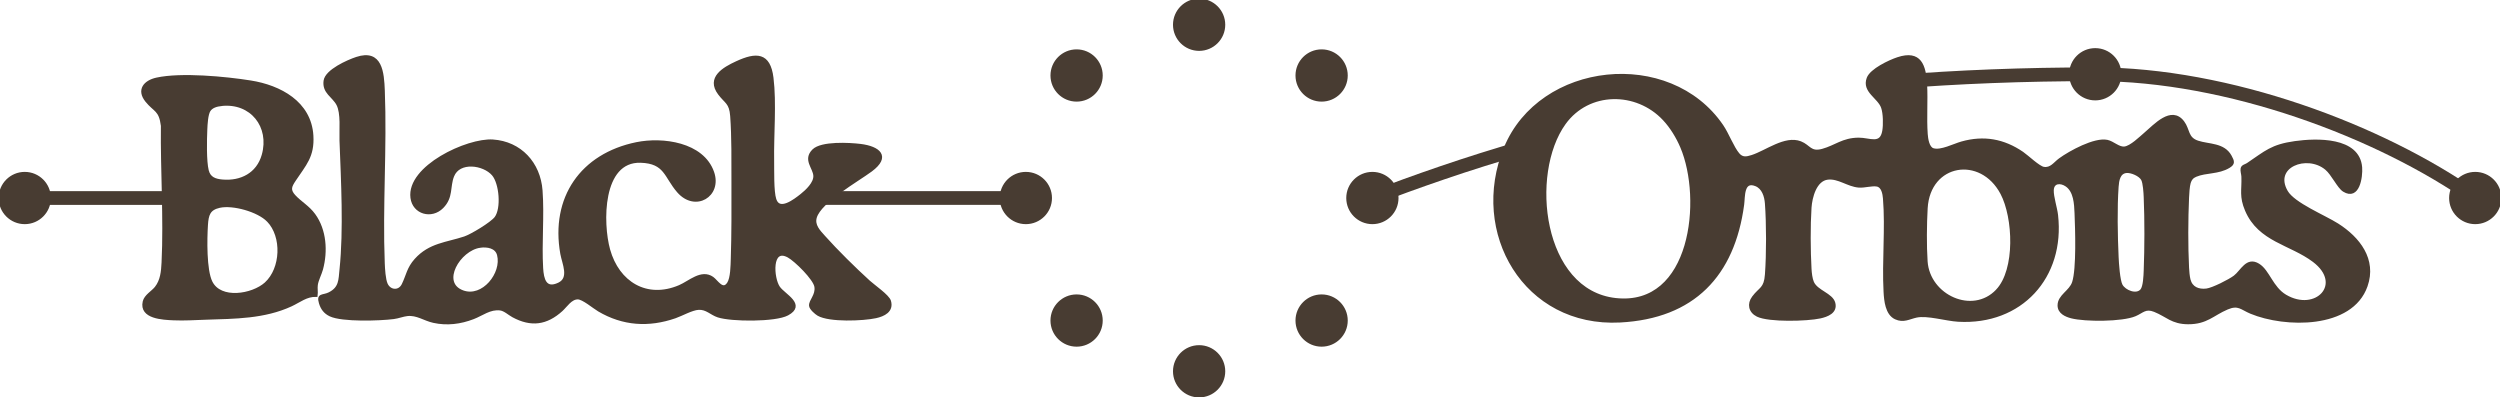
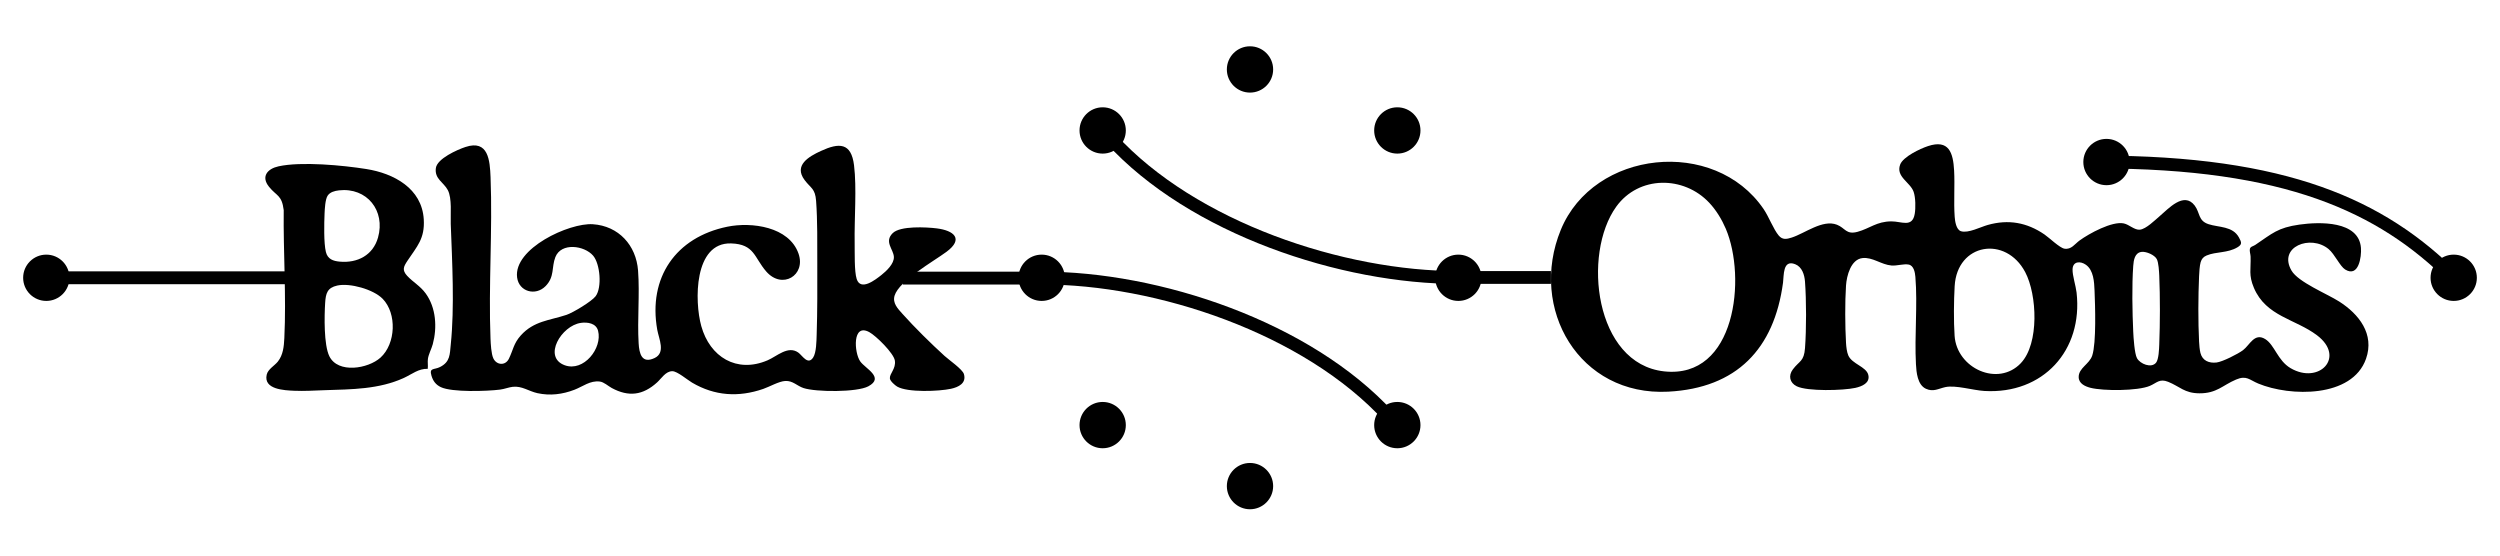
- <svg xmlns="http://www.w3.org/2000/svg" id="Layer_2" data-name="Layer 2" viewBox="0 0 909 144" fill="#483C32" stroke="#483C32">
+ <svg xmlns="http://www.w3.org/2000/svg" viewBox="0 0 972 216">
  <defs>
-     <style>
-       .cls-1 {
-         stroke-linecap: round;
-         stroke-linejoin: round;
-       }
- 
-       .cls-1, .cls-2 {
-         fill: none;
-         stroke-width: 5px;
-       }
- 
-       .cls-2 {
-         stroke-miterlimit: 10;
-       }
-     </style>
+     <style>.d{stroke-linecap:round;stroke-linejoin:round;}.d,.e{fill:none;stroke:#000;stroke-width:5px;}.e{stroke-miterlimit:10;}</style>
  </defs>
-   <g id="Layer_4" data-name="Layer 4">
-     <g>
-       <circle cx="436" cy="9" r="9" />
-       <circle cx="436" cy="135" r="9" />
-       <circle cx="499" cy="72" r="9" />
-       <circle cx="373" cy="72" r="9" />
-       <circle cx="480.54" cy="27.45" r="9" />
-       <circle cx="391.45" cy="116.55" r="9" />
-       <circle cx="480.54" cy="116.55" r="9" />
-       <circle cx="391.45" cy="27.45" r="9" />
-       <circle cx="761.83" cy="27" r="9" />
-       <circle cx="900" cy="72" r="9" />
-       <circle cx="9" cy="72" r="9" />
-       <g>
-         <path d="M107.01,71.3c2.23,2.42,5.04,3.88,7.18,6.82,4.05,5.56,4.52,13.25,2.76,19.75-.5,1.83-1.65,3.92-1.89,5.72-.18,1.31.11,2.57-.07,3.85-3.55-.13-6.15,2.09-9.17,3.49-9.77,4.51-20.43,4.47-31.02,4.82-3.86.13-7.78.39-11.67.22s-12.08-.48-10.74-6.28c.49-2.12,3.07-3.48,4.33-5.07,2.07-2.61,2.36-5.91,2.52-9.14.79-16.3-.43-33.4-.24-49.74-.75-5.95-2.7-5.35-5.71-9.07-3.22-3.99-.61-7.02,3.69-7.96,8.86-1.94,25-.41,34.14,1.05,10.65,1.69,21.61,7.5,22.33,19.56.45,7.52-2.59,10.45-6.33,16.09-1.53,2.31-2.2,3.62-.1,5.91ZM80.44,38.06c-1.62.18-3.48.66-4.39,2.1s-1.09,5.05-1.17,6.9c-.16,3.77-.34,11.48.52,14.96.69,2.78,2.79,3.52,5.43,3.75,6.86.61,12.89-2.51,14.83-9.36,2.96-10.43-4.27-19.59-15.22-18.36ZM97.44,80.2c-3.57-3.65-12.73-6.22-17.63-5.13-3.87.86-4.47,3.06-4.7,6.72-.32,5.09-.55,16.35,1.64,20.78,3.37,6.81,15.07,4.86,19.88.52,5.95-5.39,6.44-17.13.82-22.89Z" />
-         <path d="M160.8,75.29c-3.9,3.96-10.35,2.15-11.06-3.37-1.46-11.26,20.26-21.31,29.44-20.7,10.02.66,16.86,8.17,17.59,18.04.69,9.34-.33,18.9.22,28.24.23,3.97,1.19,8.12,6.21,5.74,4.37-2.07,1.67-7.42,1.03-10.97-3.62-20.34,7.24-35.98,27.22-40.08,9.44-1.94,24.03-.05,27.71,10.47,2.94,8.41-6.34,14.07-12.55,6.94-4.74-5.45-4.53-10.63-13.67-10.92-14.5-.45-14.27,22.53-11.59,32.15,3.33,11.97,13.73,18.44,25.75,13.31,3.64-1.55,7.93-5.84,11.93-3.05,1.57,1.09,3.74,5.08,5.8,1.97,1.28-1.93,1.3-6.52,1.38-8.91.3-9.18.26-18.64.24-27.8-.02-7.7.11-16.57-.46-24.2-.36-4.88-2.06-4.88-4.48-8.12-4.28-5.73,1.64-9.13,6.34-11.29,7.09-3.27,11.8-3.3,12.89,5.56,1.14,9.2.08,20.71.24,30.23.06,3.52-.17,11.03.79,13.99,1.55,4.79,7.24.32,9.63-1.57,1.92-1.52,4.98-4.38,4.83-7.05-.16-2.98-3.85-5.83-.47-9.2,2.94-2.93,13.12-2.36,17.12-1.87,6.67.83,10.63,4.06,3.8,9.12-5.01,3.71-18.4,11.22-20.17,17.02-.89,2.93,1.24,5.07,3.07,7.11,4.65,5.21,11.17,11.63,16.36,16.35,1.67,1.52,6.97,5.19,7.52,7.04,1.07,3.61-2.18,5.11-5.04,5.73-4.63,1.01-16.85,1.51-20.9-.85-.86-.5-2.78-2.17-2.85-3.2-.14-1.87,2.4-3.71,1.95-6.88-.41-2.89-7.35-9.69-9.95-11.1-6.68-3.63-5.88,8.03-3.53,11.37,1.99,2.83,9.55,6.25,3.17,9.69-4.41,2.38-20.39,2.27-25.2.69-2.53-.83-4.19-2.93-7.11-2.76-2.49.14-6.07,2.23-8.56,3.09-9.61,3.32-18.88,2.73-27.68-2.45-1.82-1.07-5.74-4.43-7.66-4.44-2.58-.02-4.28,2.87-5.94,4.37-5.5,4.99-11.05,5.73-17.63,2.16-1.42-.77-3.01-2.31-4.66-2.51-3.73-.46-6.57,1.94-9.82,3.19-4.67,1.8-9.5,2.41-14.41,1.33-3.35-.73-6.01-2.87-9.58-2.47-1.54.17-3.28.88-4.96,1.09-5.03.64-18.68,1.1-23.01-.96-1.95-.93-3.03-2.38-3.64-4.43-.97-3.24,1.01-2.23,3.31-3.39,4.02-2.02,3.79-4.97,4.19-8.81,1.5-14.45.54-32.17-.01-46.82-.14-3.69.56-9.96-1.15-13.18-1.61-3.04-5.21-4.32-4.64-8.54.5-3.68,8.31-7.14,11.51-8.2,8.92-2.96,9.5,5.24,9.76,11.76.82,20.72-.84,42.04-.02,62.76.08,2.02.28,5.89,1.09,7.64,1.22,2.66,4.67,3.01,6.06.16,1.67-3.42,1.81-5.92,4.62-9.05,5.09-5.66,11.19-5.82,17.77-8,2.5-.83,9.81-5.23,11.34-7.26,2.52-3.36,1.76-12.58-.99-15.77-3.43-3.97-12.41-5.19-14.67.56-1.56,3.98-.22,7.64-3.82,11.3ZM174.54,89.59c-7.58,1.04-14.94,13.31-6.28,16.47,7.34,2.68,14.73-6.62,12.96-13.41-.76-2.92-4.05-3.43-6.68-3.07Z" />
-       </g>
-       <path d="M780.07,48.56c3.4-2.86,9.45-9.75,13.67-4.16,2.11,2.8,1.29,5.89,5.35,7.23s9.42.69,11.87,5.21c.99,1.84,1.3,2.63-.53,3.75-3.88,2.36-8.33,1.65-12.06,3.22-1.26.53-1.93,1.32-2.32,2.62s-.55,3.97-.61,5.45c-.35,7.8-.39,17.62,0,25.41.06,1.27.22,3.21.53,4.42.78,3.04,3.35,4.05,6.28,3.71,2.3-.27,8.36-3.35,10.27-4.79,2.63-1.99,4.44-6.9,8.63-4.32,3.66,2.25,4.84,8.34,9.83,11.29,11.06,6.52,21.6-4.23,10.3-12.77-8.42-6.35-19.79-7.31-24.51-18.41-2.14-5.03-1.13-7.23-1.3-12.19-.03-.92-.47-2.12-.28-2.96.21-.95,1.3-1.04,2.05-1.54,6.66-4.47,8.72-6.73,17.24-7.93,7.77-1.09,23.09-1.56,23.9,9.07.26,3.4-.87,11.65-6.15,8.39-1.99-1.23-4.08-5.99-6.43-7.94-6.98-5.8-19.79-.88-14.42,8.36,2.62,4.51,13.72,8.97,18.53,12.03,7.67,4.88,13.82,12.65,10.44,22.26-5.37,15.29-29.58,14.75-41.89,9.64-3.48-1.44-4.55-3.3-8.66-1.55-5.29,2.25-7.47,5.37-14.23,5.34-5.82-.03-7.63-2.66-12.15-4.47-3.36-1.35-4.42.43-7.12,1.58-4.69,2-18.13,2.02-23.08.75-2.08-.54-4.57-1.63-4.59-4.18-.03-3.54,4.18-5.01,5.28-8.39,1.62-4.96,1.12-19.48.89-25.2-.14-3.39-.35-7.95-3.38-10.08-2.15-1.51-5.07-1.39-5.17,1.79-.07,2.39,1.26,6.39,1.56,9.01,2.56,22.56-13.05,39.59-35.81,38.28-4.39-.25-11.26-2.37-15.22-1.5-2.69.59-4.65,1.96-7.52.65-3.31-1.51-3.73-6.39-3.9-9.58-.6-11.13.68-22.95-.22-33.94-.14-1.72-.62-4.41-2.63-4.78-1.96-.36-4.49.54-6.66.37-3.96-.32-7.33-3.32-11.27-2.89-4.54.5-6.16,6.9-6.41,10.67-.43,6.43-.37,15.8,0,22.27.08,1.46.31,3.62.9,4.94,1.48,3.33,6.96,4.33,7.76,7.52.83,3.28-2.51,4.51-5.05,5.07-4.67,1.03-18.59,1.42-22.76-.62-2.77-1.36-3.34-4.15-1.52-6.57,2.55-3.4,4.34-2.99,4.73-8.31.54-7.3.54-18.51-.01-25.85-.2-2.62-1.13-5.69-3.82-6.74-4.89-1.91-4.34,4.38-4.72,7.19-3.45,25.73-17.98,40.96-44.6,42.37-34.63,1.84-54.38-32.25-41.8-62.92,12.74-31.06,59.72-36.11,78.85-8.08,2.04,2.99,3.84,7.89,5.88,10.3,1.47,1.74,3.07,1.42,5.03.79,5.18-1.65,12.04-7.16,17.6-5,3.26,1.27,3.55,3.98,8.02,2.76,4.8-1.32,7.4-4.03,13.15-4.06,3.96-.02,8.14,2.56,9.08-2.93.39-2.28.33-6.33-.42-8.53-1.28-3.77-7.02-5.84-5.25-10.62,1.13-3.05,7.8-6.19,10.8-7.18,8.16-2.71,9.8,2.56,10.18,9.48.32,5.85-.2,12.14.22,17.98.12,1.67.56,5.05,2.46,5.63,2.81.87,7.58-1.65,10.4-2.44,8.02-2.26,15.21-.98,22.05,3.7,1.84,1.26,5.92,5.22,7.74,5.52,2.71.45,4.02-1.81,5.92-3.19,3.72-2.7,12.62-7.57,17.16-6.63,2.12.44,4.2,2.66,6.28,2.44,2.43-.26,5.83-3.69,7.68-5.25ZM605.02,43.34c-9.94-10.63-27.44-10.64-36.19,1.5-13.24,18.39-8.4,61.09,18.64,64.03,27.93,3.04,32.01-36.52,23.97-55.43-1.52-3.58-3.75-7.26-6.42-10.1ZM726.15,105.65c7.19-7.58,6.31-26.6,1.69-35.35-7.57-14.34-26.49-11.28-27.44,5.42-.33,5.75-.41,13.62-.02,19.35.86,12.63,16.88,19.96,25.77,10.59ZM773.15,62.41c-2.74.26-3.16,3.24-3.32,5.46-.55,7.49-.35,18.03,0,25.61.1,2.26.5,8.48,1.45,10.24,1.23,2.28,5.6,4.02,7.42,1.78,1.05-1.29,1.18-5.29,1.25-7.06.32-8.43.35-18.34,0-26.77-.07-1.61-.26-5.15-.96-6.45-.87-1.63-4.05-2.99-5.84-2.81Z" />
-       <line class="cls-2" x1="9" y1="72" x2="69.06" y2="72" />
-       <path class="cls-1" d="M555.05,53.23c-22.33,6.37-40.75,13-56.05,18.77" />
-       <path class="cls-1" d="M900,72c-34.75-24.45-89.92-45-138.17-45-26.17,0-50.24,1-72.39,2.75" />
-       <line class="cls-1" x1="373" y1="72" x2="299.29" y2="72" />
-     </g>
+   <g id="a">
+     <path d="M158.32,107.26c2.23,2.42,5.04,3.88,7.18,6.82,4.05,5.56,4.52,13.25,2.76,19.75-.5,1.83-1.65,3.92-1.89,5.72-.18,1.31.11,2.57-.07,3.85-3.55-.13-6.15,2.09-9.17,3.49-9.77,4.51-20.43,4.47-31.02,4.82-3.86.13-7.78.39-11.67.22s-12.08-.48-10.74-6.28c.49-2.12,3.07-3.48,4.33-5.07,2.07-2.61,2.36-5.91,2.52-9.14.79-16.3-.43-33.4-.24-49.74-.75-5.95-2.7-5.35-5.71-9.07-3.22-3.99-.61-7.02,3.69-7.96,8.86-1.94,25-.41,34.14,1.05,10.65,1.69,21.61,7.5,22.33,19.56.45,7.52-2.59,10.45-6.33,16.09-1.53,2.31-2.2,3.62-.1,5.91ZM131.75,74.02c-1.62.18-3.48.66-4.39,2.1s-1.09,5.05-1.17,6.9c-.16,3.77-.34,11.48.52,14.96.69,2.78,2.79,3.52,5.43,3.75,6.86.61,12.89-2.51,14.83-9.36,2.96-10.43-4.27-19.59-15.22-18.36ZM148.75,116.15c-3.57-3.65-12.73-6.22-17.63-5.13-3.87.86-4.47,3.06-4.7,6.72-.32,5.09-.55,16.35,1.64,20.78,3.37,6.81,15.07,4.86,19.88.52,5.95-5.39,6.44-17.13.82-22.89Z" />
+     <path d="M212.11,111.25c-3.9,3.96-10.35,2.15-11.06-3.37-1.46-11.26,20.26-21.31,29.44-20.7,10.02.66,16.86,8.17,17.59,18.04.69,9.34-.33,18.9.22,28.24.23,3.97,1.19,8.12,6.21,5.74,4.37-2.07,1.67-7.42,1.03-10.97-3.62-20.34,7.24-35.98,27.22-40.08,9.44-1.94,24.03-.05,27.71,10.47,2.94,8.41-6.34,14.07-12.55,6.94-4.74-5.45-4.53-10.63-13.67-10.92-14.5-.45-14.27,22.53-11.59,32.15,3.33,11.97,13.73,18.44,25.75,13.31,3.64-1.55,7.93-5.84,11.93-3.05,1.57,1.09,3.74,5.08,5.8,1.97,1.28-1.93,1.3-6.52,1.38-8.91.3-9.18.26-18.64.24-27.8-.02-7.7.11-16.57-.46-24.2-.36-4.88-2.06-4.88-4.48-8.12-4.28-5.73,1.64-9.13,6.34-11.29,7.09-3.27,11.8-3.3,12.89,5.56s.08,20.71.24,30.23c.06,3.52-.17,11.03.79,13.99,1.55,4.79,7.24.32,9.63-1.57,1.92-1.52,4.98-4.38,4.83-7.05-.16-2.98-3.85-5.83-.47-9.2,2.94-2.93,13.12-2.36,17.12-1.87,6.67.83,10.63,4.06,3.8,9.12-5.01,3.71-18.4,11.22-20.17,17.02-.89,2.93,1.24,5.07,3.07,7.11,4.65,5.21,11.17,11.63,16.36,16.35,1.67,1.52,6.97,5.19,7.52,7.04,1.07,3.61-2.18,5.11-5.04,5.73-4.63,1.01-16.85,1.51-20.9-.85-.86-.5-2.78-2.17-2.85-3.2-.14-1.87,2.4-3.71,1.95-6.88-.41-2.89-7.35-9.69-9.95-11.1-6.68-3.63-5.88,8.03-3.53,11.37,1.99,2.83,9.55,6.25,3.17,9.69-4.41,2.38-20.39,2.27-25.2.69-2.53-.83-4.19-2.93-7.11-2.76-2.49.14-6.07,2.23-8.56,3.09-9.61,3.32-18.88,2.73-27.68-2.45-1.82-1.07-5.74-4.43-7.66-4.44-2.58-.02-4.28,2.87-5.94,4.37-5.5,4.99-11.05,5.73-17.63,2.16-1.42-.77-3.01-2.31-4.66-2.51-3.73-.46-6.57,1.94-9.82,3.19-4.67,1.8-9.5,2.41-14.41,1.33-3.35-.73-6.01-2.87-9.58-2.47-1.54.17-3.28.88-4.96,1.09-5.03.64-18.68,1.1-23.01-.96-1.95-.93-3.03-2.38-3.64-4.43-.97-3.24,1.01-2.23,3.31-3.39,4.02-2.02,3.79-4.97,4.19-8.81,1.5-14.45.54-32.17-.01-46.82-.14-3.69.56-9.96-1.15-13.18-1.61-3.04-5.21-4.32-4.64-8.54.5-3.68,8.31-7.14,11.51-8.2,8.92-2.96,9.5,5.24,9.76,11.76.82,20.72-.84,42.04-.02,62.76.08,2.02.28,5.89,1.09,7.64,1.22,2.66,4.67,3.01,6.06.16,1.67-3.42,1.81-5.92,4.62-9.05,5.09-5.66,11.19-5.82,17.77-8,2.5-.83,9.81-5.23,11.34-7.26,2.52-3.36,1.76-12.58-.99-15.77-3.43-3.97-12.41-5.19-14.67.56-1.56,3.98-.22,7.64-3.82,11.3ZM225.85,125.54c-7.58,1.04-14.94,13.31-6.28,16.47,7.34,2.68,14.73-6.62,12.96-13.41-.76-2.92-4.05-3.43-6.68-3.07Z" />
+     <path d="M839.63,84.08c3.4-2.86,9.45-9.75,13.67-4.16,2.11,2.8,1.29,5.89,5.35,7.23s9.42.69,11.87,5.21c.99,1.84,1.3,2.63-.53,3.75-3.88,2.36-8.33,1.65-12.06,3.22-1.26.53-1.93,1.32-2.32,2.62s-.55,3.97-.61,5.45c-.35,7.8-.39,17.62,0,25.41.06,1.27.22,3.21.53,4.42.78,3.04,3.35,4.05,6.28,3.71,2.3-.27,8.36-3.35,10.27-4.79,2.63-1.99,4.44-6.9,8.63-4.32,3.66,2.25,4.84,8.34,9.83,11.29,11.06,6.52,21.6-4.23,10.3-12.77-8.42-6.35-19.79-7.31-24.51-18.41-2.14-5.03-1.13-7.23-1.3-12.19-.03-.92-.47-2.12-.28-2.96.21-.95,1.3-1.04,2.05-1.54,6.66-4.47,8.72-6.73,17.24-7.93,7.77-1.09,23.09-1.56,23.9,9.07.26,3.4-.87,11.65-6.15,8.39-1.99-1.23-4.08-5.99-6.43-7.94-6.98-5.8-19.79-.88-14.42,8.36,2.62,4.51,13.72,8.97,18.53,12.03,7.67,4.88,13.82,12.65,10.44,22.26-5.37,15.29-29.58,14.75-41.89,9.64-3.48-1.44-4.55-3.3-8.66-1.55-5.29,2.25-7.47,5.37-14.23,5.34-5.82-.03-7.63-2.66-12.15-4.47-3.36-1.35-4.42.43-7.12,1.58-4.69,2-18.13,2.02-23.08.75-2.08-.54-4.57-1.63-4.59-4.18-.03-3.54,4.18-5.01,5.28-8.39,1.62-4.96,1.12-19.48.89-25.2-.14-3.39-.35-7.95-3.38-10.08-2.15-1.51-5.07-1.39-5.17,1.79-.07,2.39,1.26,6.39,1.56,9.01,2.56,22.56-13.05,39.59-35.81,38.28-4.39-.25-11.26-2.37-15.22-1.5-2.69.59-4.65,1.96-7.52.65-3.31-1.51-3.73-6.39-3.9-9.58-.6-11.13.68-22.95-.22-33.94-.14-1.72-.62-4.41-2.63-4.78-1.96-.36-4.49.54-6.66.37-3.96-.32-7.33-3.32-11.27-2.89-4.54.5-6.16,6.9-6.41,10.67-.43,6.43-.37,15.8,0,22.27.08,1.46.31,3.62.9,4.94,1.48,3.33,6.96,4.33,7.76,7.52s-2.51,4.51-5.05,5.07c-4.67,1.03-18.59,1.42-22.76-.62-2.77-1.36-3.34-4.15-1.52-6.57,2.55-3.4,4.34-2.99,4.73-8.31.54-7.3.54-18.51-.01-25.85-.2-2.62-1.13-5.69-3.82-6.74-4.89-1.91-4.34,4.38-4.72,7.19-3.45,25.73-17.98,40.96-44.6,42.37-34.63,1.84-54.38-32.25-41.8-62.92,12.74-31.06,59.72-36.11,78.85-8.08,2.04,2.99,3.84,7.89,5.88,10.3,1.47,1.74,3.07,1.42,5.03.79,5.18-1.65,12.04-7.16,17.6-5,3.26,1.27,3.55,3.98,8.02,2.76,4.8-1.32,7.4-4.03,13.15-4.06,3.96-.02,8.14,2.56,9.08-2.93.39-2.28.33-6.33-.42-8.53-1.28-3.77-7.02-5.84-5.25-10.62,1.13-3.05,7.8-6.19,10.8-7.18,8.16-2.71,9.8,2.56,10.18,9.48.32,5.85-.2,12.14.22,17.98.12,1.67.56,5.05,2.46,5.63,2.81.87,7.58-1.65,10.4-2.44,8.02-2.26,15.21-.98,22.05,3.7,1.84,1.26,5.92,5.22,7.74,5.52,2.71.45,4.02-1.81,5.92-3.19,3.72-2.7,12.62-7.57,17.16-6.63,2.12.44,4.2,2.66,6.28,2.44,2.43-.26,5.83-3.69,7.68-5.25ZM664.58,78.86c-9.94-10.63-27.44-10.64-36.19,1.5-13.24,18.39-8.4,61.09,18.64,64.03,27.93,3.04,32.01-36.52,23.97-55.43-1.52-3.58-3.75-7.26-6.42-10.1ZM785.72,141.17c7.19-7.58,6.31-26.6,1.69-35.35-7.57-14.34-26.49-11.28-27.44,5.42-.33,5.75-.41,13.62-.02,19.35.86,12.63,16.88,19.96,25.77,10.59ZM832.72,97.93c-2.74.26-3.16,3.24-3.32,5.46-.55,7.49-.35,18.03,0,25.61.1,2.26.5,8.48,1.45,10.24,1.23,2.28,5.6,4.02,7.42,1.78,1.05-1.29,1.18-5.29,1.25-7.06.32-8.43.35-18.34,0-26.77-.07-1.61-.26-5.15-.96-6.45-.87-1.63-4.05-2.99-5.84-2.81Z" />
+   </g>
+   <g id="b">
+     <circle cx="486" cy="27" r="9" />
+     <circle cx="486" cy="189" r="9" />
+     <circle cx="567" cy="108" r="9" />
+     <circle cx="405" cy="108" r="9" />
+     <circle cx="819" cy="63" r="9" />
+     <circle cx="954" cy="108" r="9" />
+     <circle cx="18" cy="108" r="9" />
+     <circle cx="543.28" cy="50.72" r="9" />
+     <circle cx="428.72" cy="165.28" r="9" />
+     <circle cx="543.28" cy="165.28" r="9" />
+     <circle cx="428.72" cy="50.72" r="9" />
+   </g>
+   <g id="c">
+     <line class="e" x1="18" y1="108" x2="128.75" y2="108" />
+     <path class="d" d="M815.83,63c72.74,0,110.05,16.89,138.17,45" />
+     <path class="e" d="M432,54c31.68,34.67,90,54,135,53.88h36" />
+     <path class="e" d="M540,162c-31.68-34.67-90-54-135-53.88h-54" />
  </g>
</svg>
